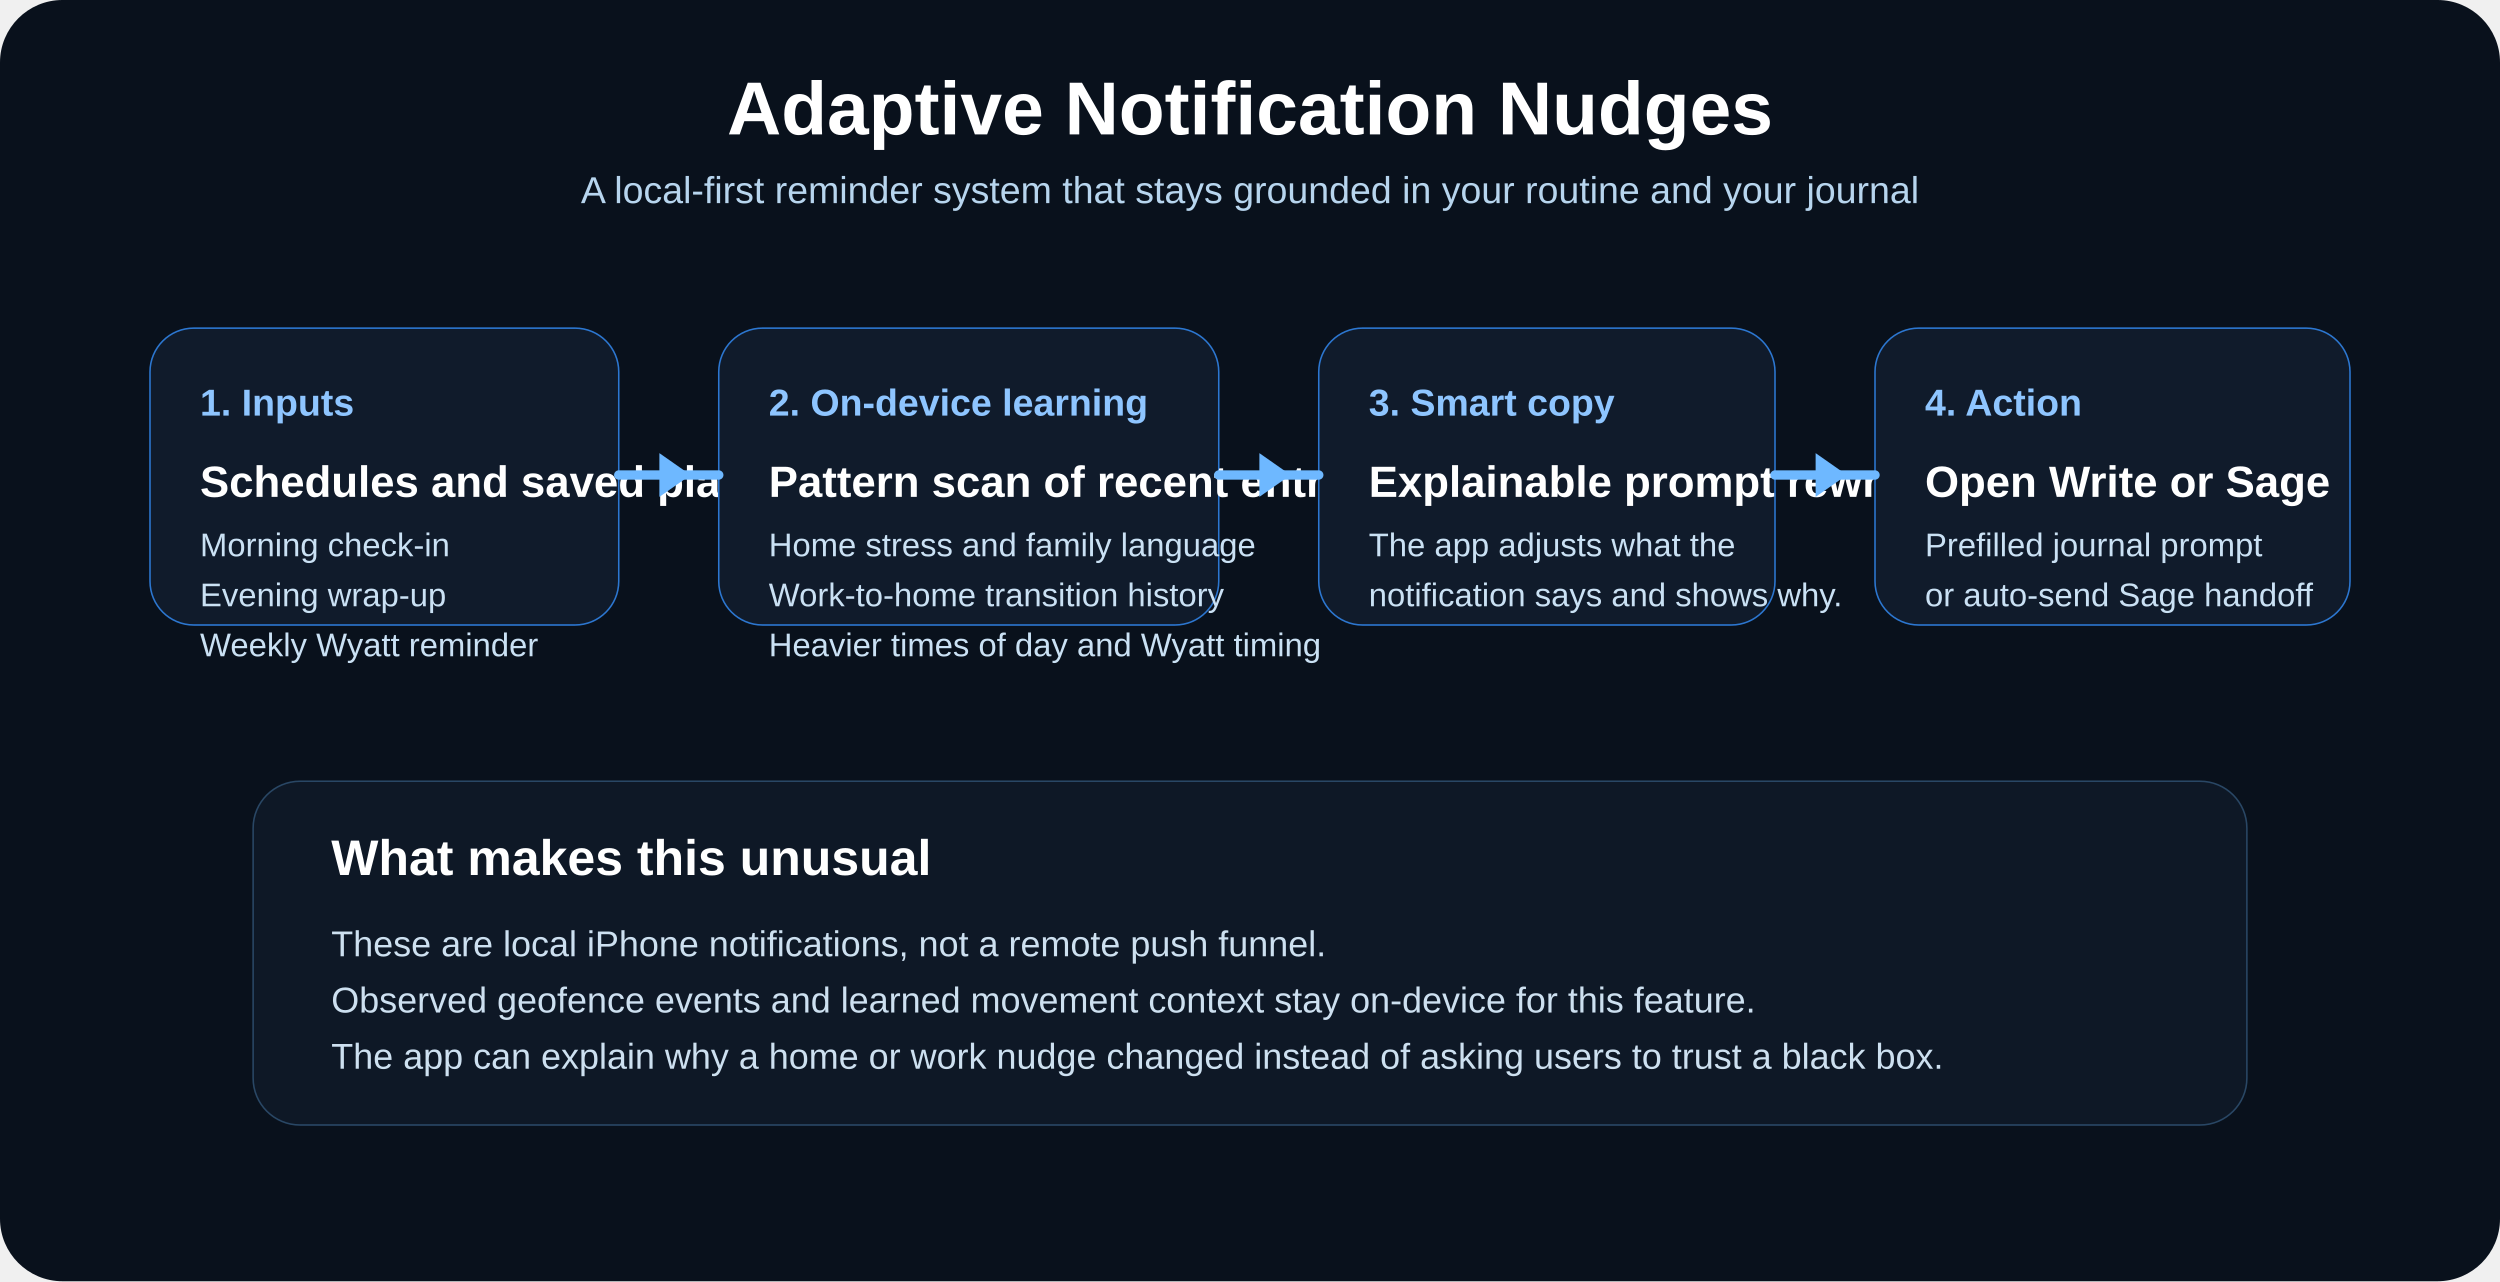
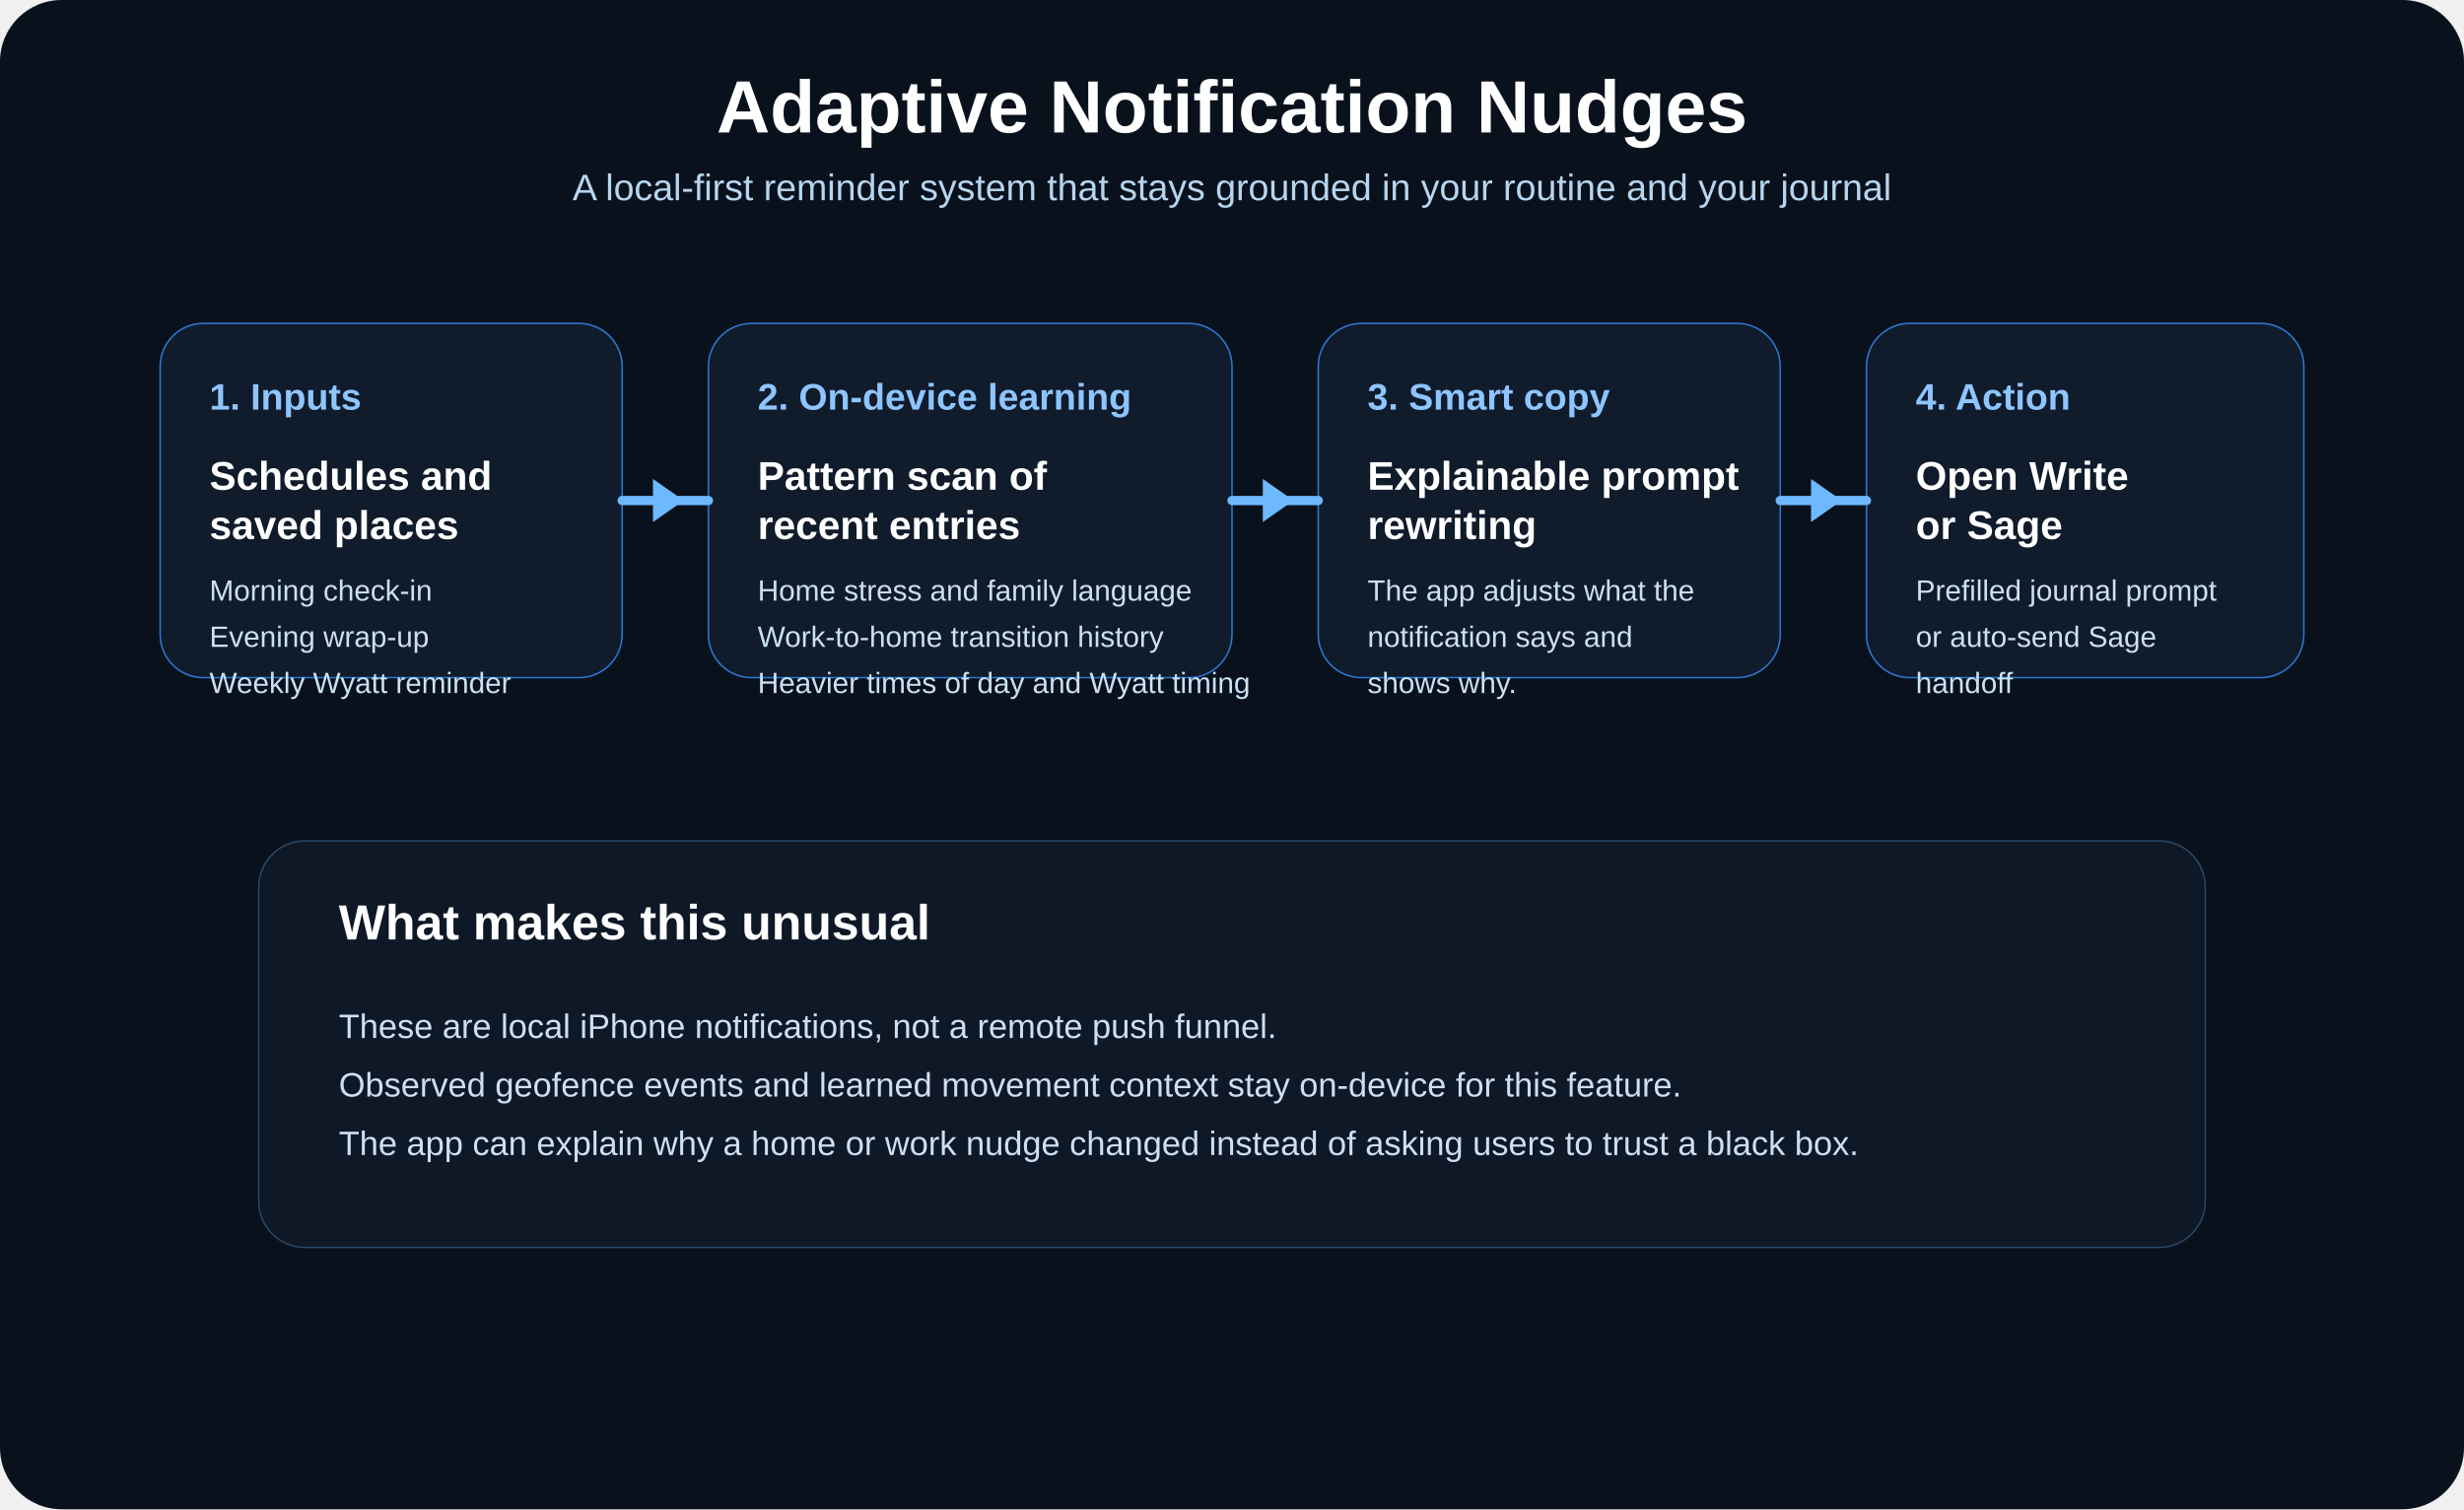
- <svg xmlns="http://www.w3.org/2000/svg" width="1600" height="820" viewBox="0 0 1600 820" fill="none">
-   <rect width="1600" height="820" rx="40" fill="#09111C" />
+ <svg xmlns="http://www.w3.org/2000/svg" width="1600" height="980" viewBox="0 0 1600 980" fill="none">
+   <rect width="1600" height="980" rx="40" fill="#09111C" />
  <text x="800" y="86" text-anchor="middle" fill="#FFFFFF" font-size="48" font-weight="700" font-family="Arial, Helvetica, sans-serif">Adaptive Notification Nudges</text>
  <text x="800" y="130" text-anchor="middle" fill="#B7D5EE" font-size="24" font-family="Arial, Helvetica, sans-serif">A local-first reminder system that stays grounded in your routine and your journal</text>
-   <rect x="96" y="210" width="300" height="190" rx="28" fill="#101B2B" stroke="#2C77D1" />
-   <text x="128" y="266" fill="#8EC5FF" font-size="24" font-weight="700" font-family="Arial, Helvetica, sans-serif">1. Inputs</text>
-   <text x="128" y="318" fill="#FFFFFF" font-size="28" font-weight="700" font-family="Arial, Helvetica, sans-serif">Schedules and saved places</text>
-   <text x="128" y="356" fill="#CAE1F4" font-size="21" font-family="Arial, Helvetica, sans-serif">Morning check-in</text>
-   <text x="128" y="388" fill="#CAE1F4" font-size="21" font-family="Arial, Helvetica, sans-serif">Evening wrap-up</text>
-   <text x="128" y="420" fill="#CAE1F4" font-size="21" font-family="Arial, Helvetica, sans-serif">Weekly Wyatt reminder</text>
-   <rect x="460" y="210" width="320" height="190" rx="28" fill="#101B2B" stroke="#2C77D1" />
+   <rect x="104" y="210" width="300" height="230" rx="28" fill="#101B2B" stroke="#2C77D1" />
+   <text x="136" y="266" fill="#8EC5FF" font-size="24" font-weight="700" font-family="Arial, Helvetica, sans-serif">1. Inputs</text>
+   <text x="136" y="318" fill="#FFFFFF" font-size="26" font-weight="700" font-family="Arial, Helvetica, sans-serif">
+     <tspan x="136" dy="0">Schedules and</tspan>
+     <tspan x="136" dy="32">saved places</tspan>
+   </text>
+   <text x="136" y="390" fill="#CAE1F4" font-size="19" font-family="Arial, Helvetica, sans-serif">
+     <tspan x="136" dy="0">Morning check-in</tspan>
+     <tspan x="136" dy="30">Evening wrap-up</tspan>
+     <tspan x="136" dy="30">Weekly Wyatt reminder</tspan>
+   </text>
+   <rect x="460" y="210" width="340" height="230" rx="28" fill="#101B2B" stroke="#2C77D1" />
  <text x="492" y="266" fill="#8EC5FF" font-size="24" font-weight="700" font-family="Arial, Helvetica, sans-serif">2. On-device learning</text>
-   <text x="492" y="318" fill="#FFFFFF" font-size="28" font-weight="700" font-family="Arial, Helvetica, sans-serif">Pattern scan of recent entries</text>
-   <text x="492" y="356" fill="#CAE1F4" font-size="21" font-family="Arial, Helvetica, sans-serif">Home stress and family language</text>
-   <text x="492" y="388" fill="#CAE1F4" font-size="21" font-family="Arial, Helvetica, sans-serif">Work-to-home transition history</text>
-   <text x="492" y="420" fill="#CAE1F4" font-size="21" font-family="Arial, Helvetica, sans-serif">Heavier times of day and Wyatt timing</text>
-   <rect x="844" y="210" width="292" height="190" rx="28" fill="#101B2B" stroke="#2C77D1" />
-   <text x="876" y="266" fill="#8EC5FF" font-size="24" font-weight="700" font-family="Arial, Helvetica, sans-serif">3. Smart copy</text>
-   <text x="876" y="318" fill="#FFFFFF" font-size="28" font-weight="700" font-family="Arial, Helvetica, sans-serif">Explainable prompt rewriting</text>
-   <text x="876" y="356" fill="#CAE1F4" font-size="21" font-family="Arial, Helvetica, sans-serif">The app adjusts what the</text>
-   <text x="876" y="388" fill="#CAE1F4" font-size="21" font-family="Arial, Helvetica, sans-serif">notification says and shows why.</text>
-   <rect x="1200" y="210" width="304" height="190" rx="28" fill="#101B2B" stroke="#2C77D1" />
-   <text x="1232" y="266" fill="#8EC5FF" font-size="24" font-weight="700" font-family="Arial, Helvetica, sans-serif">4. Action</text>
-   <text x="1232" y="318" fill="#FFFFFF" font-size="28" font-weight="700" font-family="Arial, Helvetica, sans-serif">Open Write or Sage</text>
-   <text x="1232" y="356" fill="#CAE1F4" font-size="21" font-family="Arial, Helvetica, sans-serif">Prefilled journal prompt</text>
-   <text x="1232" y="388" fill="#CAE1F4" font-size="21" font-family="Arial, Helvetica, sans-serif">or auto-send Sage handoff</text>
-   <path d="M396 304H460" stroke="#6EB8FF" stroke-width="6" stroke-linecap="round" />
-   <path d="M780 304H844" stroke="#6EB8FF" stroke-width="6" stroke-linecap="round" />
-   <path d="M1136 304H1200" stroke="#6EB8FF" stroke-width="6" stroke-linecap="round" />
-   <path d="M442 304L422 290V318L442 304Z" fill="#6EB8FF" />
-   <path d="M826 304L806 290V318L826 304Z" fill="#6EB8FF" />
-   <path d="M1182 304L1162 290V318L1182 304Z" fill="#6EB8FF" />
-   <rect x="162" y="500" width="1276" height="220" rx="30" fill="#0E1826" stroke="#294765" />
-   <text x="212" y="560" fill="#FFFFFF" font-size="32" font-weight="700" font-family="Arial, Helvetica, sans-serif">What makes this unusual</text>
-   <text x="212" y="612" fill="#CDE0F0" font-size="23" font-family="Arial, Helvetica, sans-serif">These are local iPhone notifications, not a remote push funnel.</text>
-   <text x="212" y="648" fill="#CDE0F0" font-size="23" font-family="Arial, Helvetica, sans-serif">Observed geofence events and learned movement context stay on-device for this feature.</text>
-   <text x="212" y="684" fill="#CDE0F0" font-size="23" font-family="Arial, Helvetica, sans-serif">The app can explain why a home or work nudge changed instead of asking users to trust a black box.</text>
+   <text x="492" y="318" fill="#FFFFFF" font-size="26" font-weight="700" font-family="Arial, Helvetica, sans-serif">
+     <tspan x="492" dy="0">Pattern scan of</tspan>
+     <tspan x="492" dy="32">recent entries</tspan>
+   </text>
+   <text x="492" y="390" fill="#CAE1F4" font-size="19" font-family="Arial, Helvetica, sans-serif">
+     <tspan x="492" dy="0">Home stress and family language</tspan>
+     <tspan x="492" dy="30">Work-to-home transition history</tspan>
+     <tspan x="492" dy="30">Heavier times of day and Wyatt timing</tspan>
+   </text>
+   <rect x="856" y="210" width="300" height="230" rx="28" fill="#101B2B" stroke="#2C77D1" />
+   <text x="888" y="266" fill="#8EC5FF" font-size="24" font-weight="700" font-family="Arial, Helvetica, sans-serif">3. Smart copy</text>
+   <text x="888" y="318" fill="#FFFFFF" font-size="26" font-weight="700" font-family="Arial, Helvetica, sans-serif">
+     <tspan x="888" dy="0">Explainable prompt</tspan>
+     <tspan x="888" dy="32">rewriting</tspan>
+   </text>
+   <text x="888" y="390" fill="#CAE1F4" font-size="19" font-family="Arial, Helvetica, sans-serif">
+     <tspan x="888" dy="0">The app adjusts what the</tspan>
+     <tspan x="888" dy="30">notification says and</tspan>
+     <tspan x="888" dy="30">shows why.</tspan>
+   </text>
+   <rect x="1212" y="210" width="284" height="230" rx="28" fill="#101B2B" stroke="#2C77D1" />
+   <text x="1244" y="266" fill="#8EC5FF" font-size="24" font-weight="700" font-family="Arial, Helvetica, sans-serif">4. Action</text>
+   <text x="1244" y="318" fill="#FFFFFF" font-size="26" font-weight="700" font-family="Arial, Helvetica, sans-serif">
+     <tspan x="1244" dy="0">Open Write</tspan>
+     <tspan x="1244" dy="32">or Sage</tspan>
+   </text>
+   <text x="1244" y="390" fill="#CAE1F4" font-size="19" font-family="Arial, Helvetica, sans-serif">
+     <tspan x="1244" dy="0">Prefilled journal prompt</tspan>
+     <tspan x="1244" dy="30">or auto-send Sage</tspan>
+     <tspan x="1244" dy="30">handoff</tspan>
+   </text>
+   <path d="M404 325H460" stroke="#6EB8FF" stroke-width="6" stroke-linecap="round" />
+   <path d="M800 325H856" stroke="#6EB8FF" stroke-width="6" stroke-linecap="round" />
+   <path d="M1156 325H1212" stroke="#6EB8FF" stroke-width="6" stroke-linecap="round" />
+   <path d="M444 325L424 311V339L444 325Z" fill="#6EB8FF" />
+   <path d="M840 325L820 311V339L840 325Z" fill="#6EB8FF" />
+   <path d="M1196 325L1176 311V339L1196 325Z" fill="#6EB8FF" />
+   <rect x="168" y="546" width="1264" height="264" rx="30" fill="#0E1826" stroke="#294765" />
+   <text x="220" y="610" fill="#FFFFFF" font-size="32" font-weight="700" font-family="Arial, Helvetica, sans-serif">What makes this unusual</text>
+   <text x="220" y="674" fill="#CDE0F0" font-size="22" font-family="Arial, Helvetica, sans-serif">
+     <tspan x="220" dy="0">These are local iPhone notifications, not a remote push funnel.</tspan>
+     <tspan x="220" dy="38">Observed geofence events and learned movement context stay on-device for this feature.</tspan>
+     <tspan x="220" dy="38">The app can explain why a home or work nudge changed instead of asking users to trust a black box.</tspan>
+   </text>
</svg>
